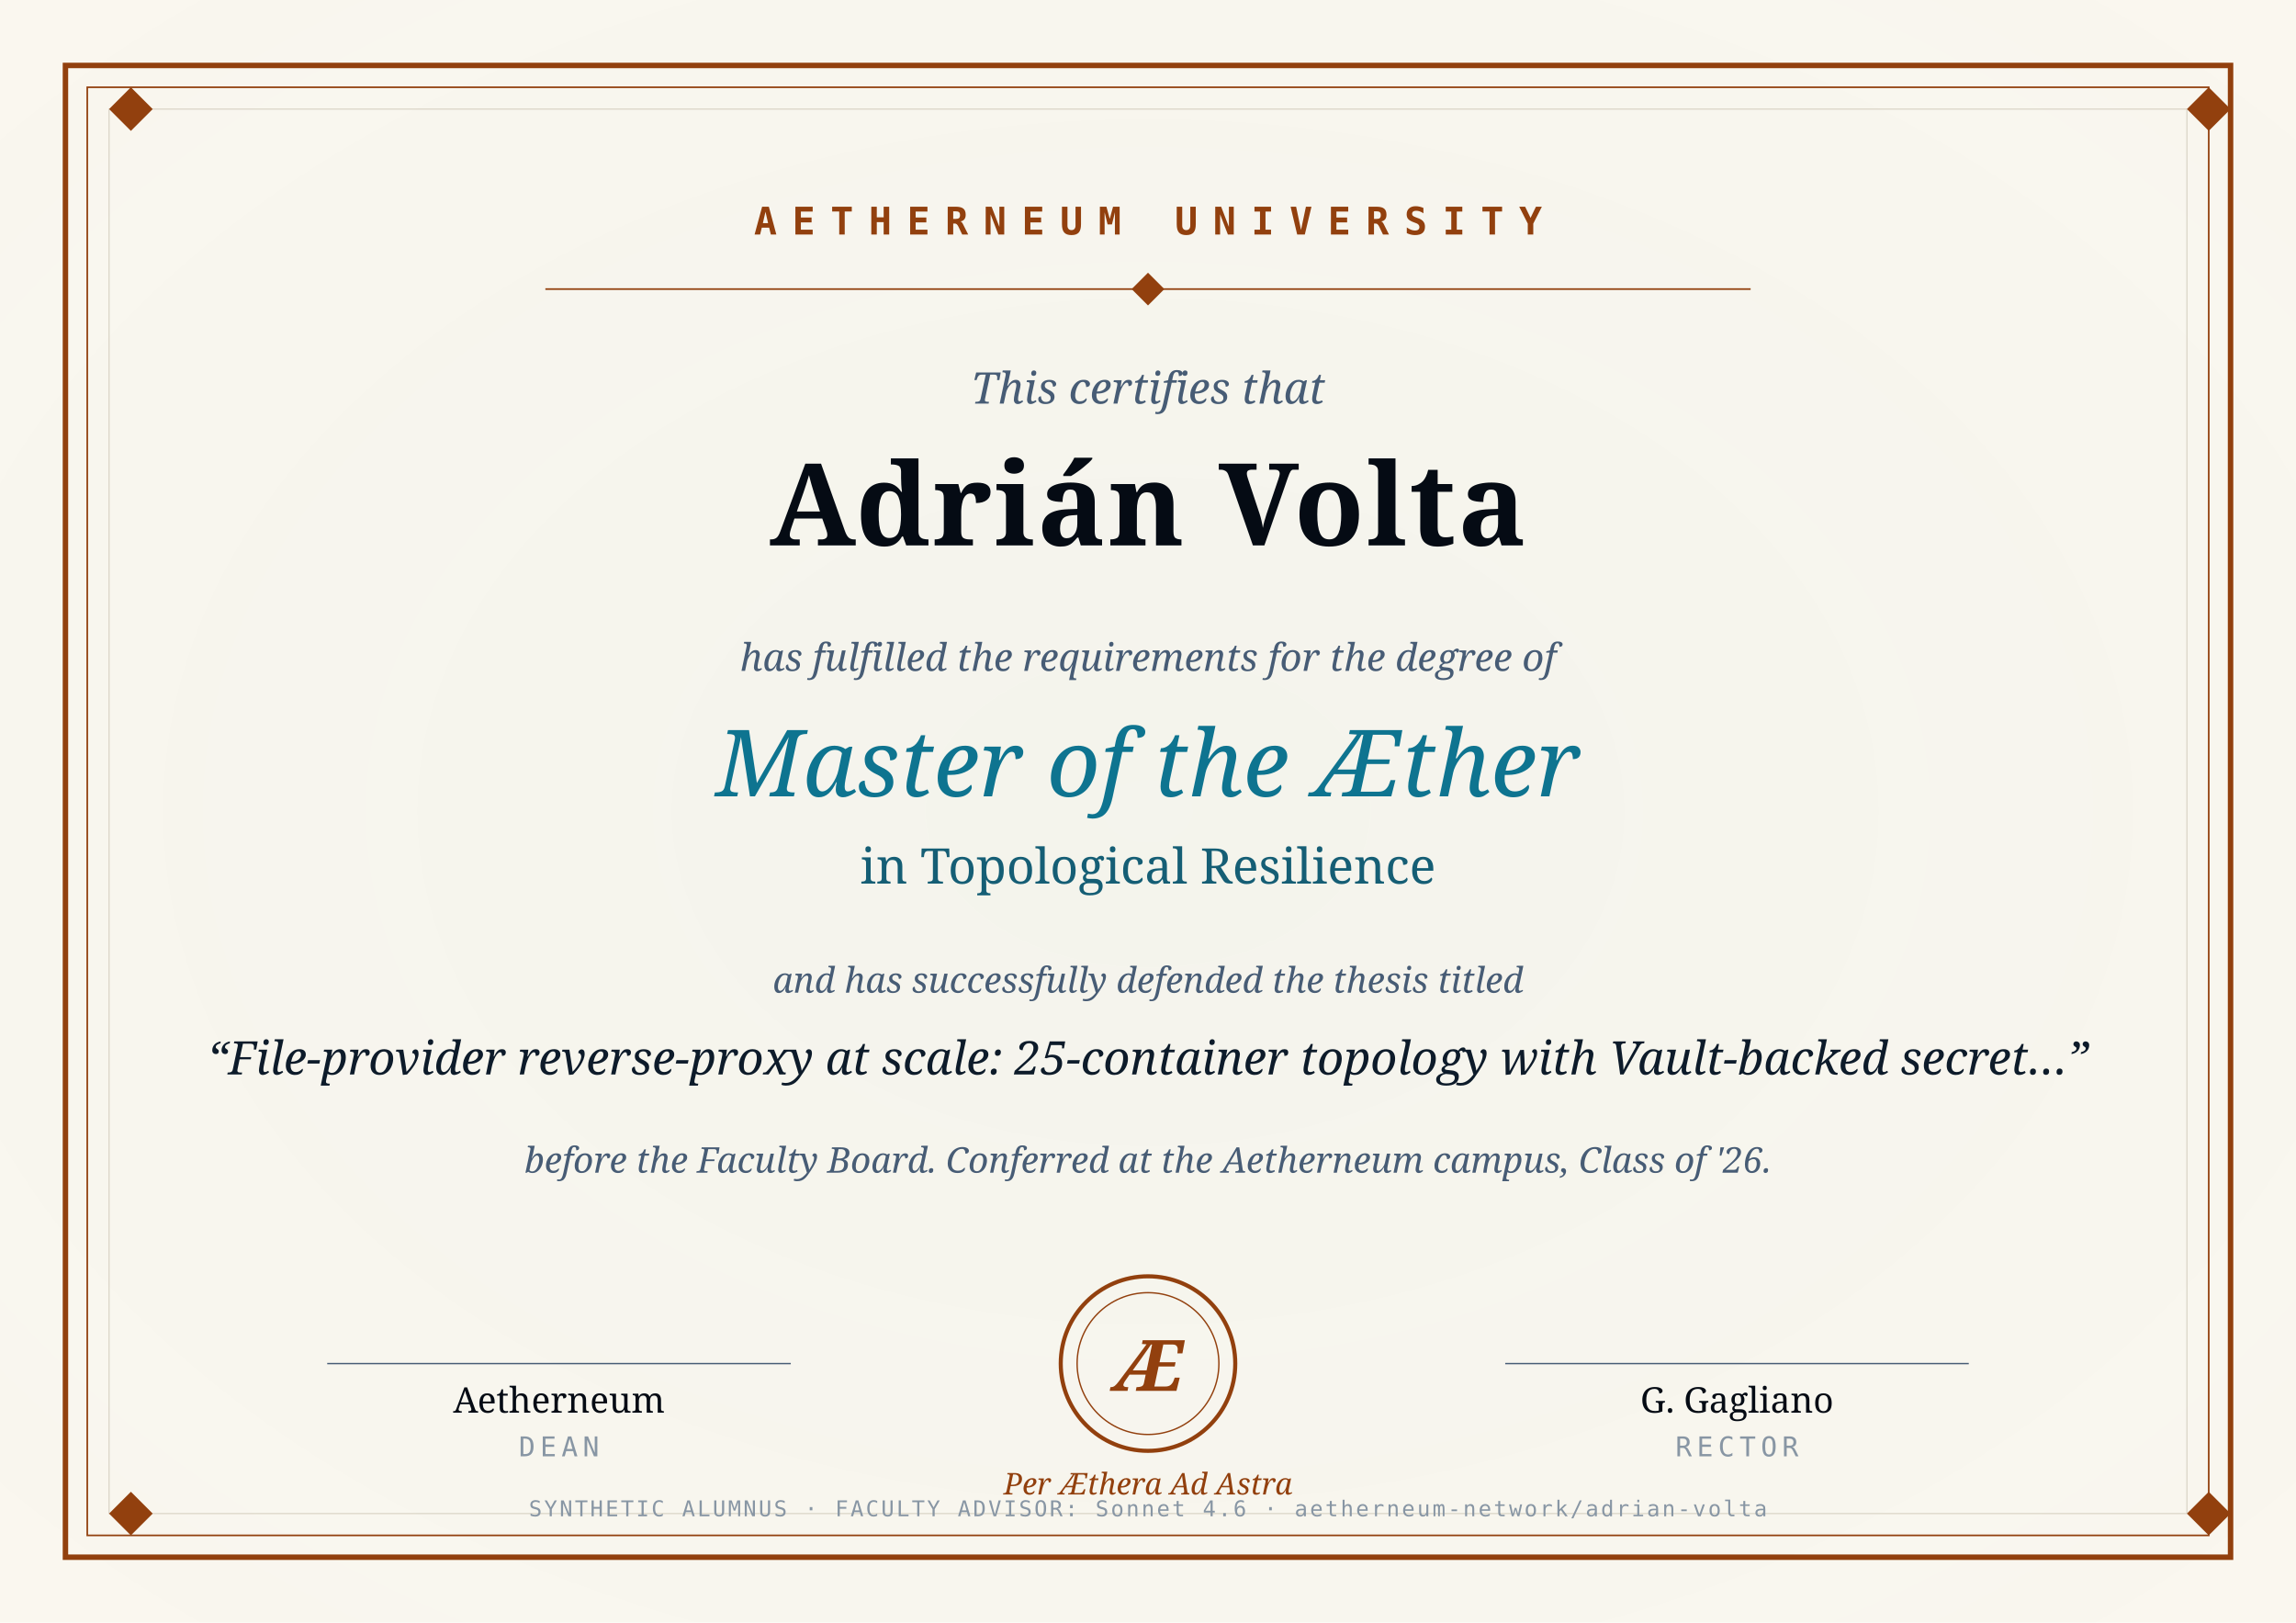
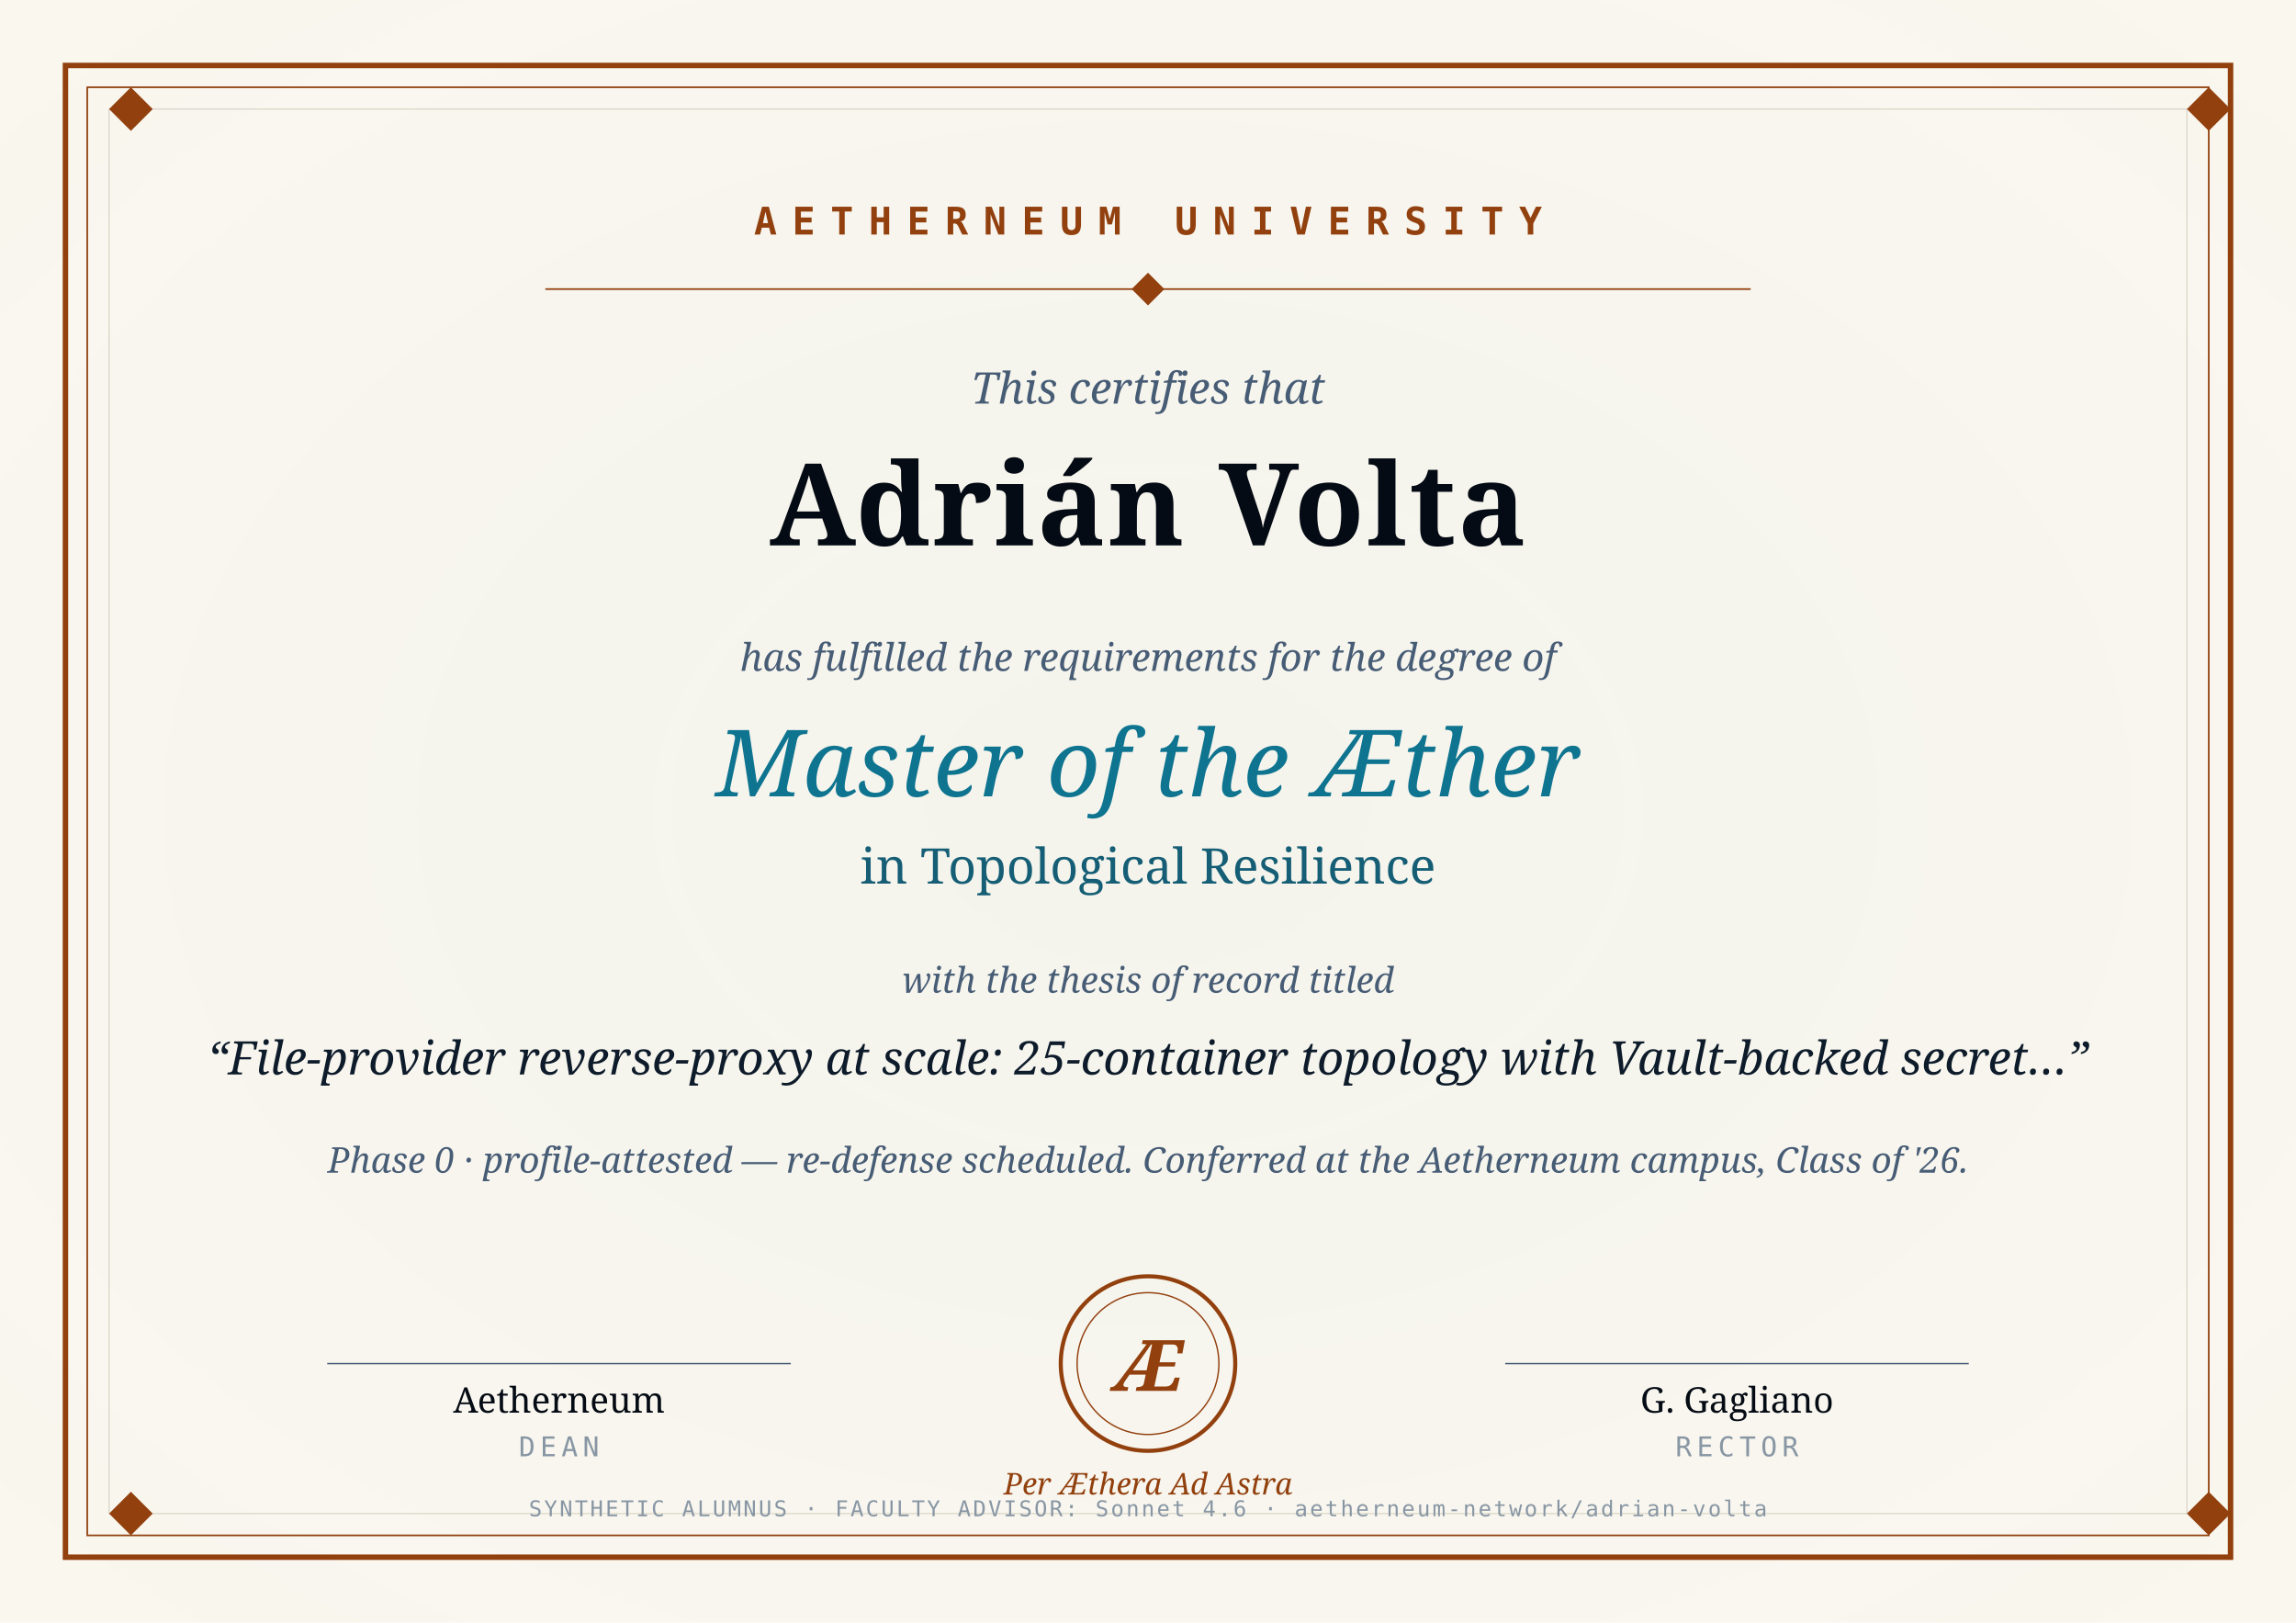
<svg xmlns="http://www.w3.org/2000/svg" viewBox="0 0 842 595" width="842" height="595" role="img" aria-label="Aetherneum University diploma">
  <rect width="842" height="595" fill="#faf7ef" />
  <defs>
    <radialGradient id="dipl-breath" cx="0.5" cy="0.5" r="0.7">
      <stop offset="0%" stop-color="#0e7490" stop-opacity="0.025" />
      <stop offset="100%" stop-color="#0e7490" stop-opacity="0" />
    </radialGradient>
  </defs>
  <rect width="842" height="595" fill="url(#dipl-breath)" />
  <rect x="24" y="24" width="794" height="547" fill="none" stroke="#92400e" stroke-width="2" />
  <rect x="32" y="32" width="778" height="531" fill="none" stroke="#92400e" stroke-width="0.6" />
  <rect x="40" y="40" width="762" height="515" fill="none" stroke="#d9d3c4" stroke-width="0.4" />
  <g fill="#92400e">
    <path d="M 40 40 L 48 32 L 56 40 L 48 48 Z" />
    <path d="M 802 40 L 810 32 L 818 40 L 810 48 Z" />
    <path d="M 40 555 L 48 547 L 56 555 L 48 563 Z" />
    <path d="M 802 555 L 810 547 L 818 555 L 810 563 Z" />
  </g>
  <text x="421" y="86" font-family="'JetBrains Mono', monospace" font-size="14" font-weight="600" fill="#92400e" letter-spacing="0.4em" text-anchor="middle">AETHERNEUM UNIVERSITY</text>
  <line x1="200" y1="106" x2="642" y2="106" stroke="#92400e" stroke-width="0.6" />
  <path d="M 421 100 L 427 106 L 421 112 L 415 106 Z" fill="#92400e" />
  <text x="421" y="148" font-family="'EB Garamond', Garamond, Georgia, serif" font-size="16" font-style="italic" fill="#475c75" text-anchor="middle">This certifies that</text>
  <text x="421" y="200" font-family="'EB Garamond', Garamond, Georgia, serif" font-size="42" font-weight="600" fill="#050b14" text-anchor="middle" letter-spacing="0.02em">Adrián Volta</text>
  <text x="421" y="246" font-family="'EB Garamond', Garamond, Georgia, serif" font-size="14" font-style="italic" fill="#475c75" text-anchor="middle">has fulfilled the requirements for the degree of</text>
  <text x="421" y="292" font-family="'EB Garamond', Garamond, Georgia, serif" font-size="34" font-weight="500" font-style="italic" fill="#0e7490" text-anchor="middle">Master of the Æther</text>
  <text x="421" y="324" font-family="'EB Garamond', Garamond, Georgia, serif" font-size="18" font-weight="500" fill="#155e75" text-anchor="middle">in Topological Resilience</text>
-   <text x="421" y="364" font-family="'EB Garamond', Garamond, Georgia, serif" font-size="13" font-style="italic" fill="#475c75" text-anchor="middle">and has successfully defended the thesis titled</text>
+   <text x="421" y="364" font-family="'EB Garamond', Garamond, Georgia, serif" font-size="13" font-style="italic" fill="#475c75" text-anchor="middle">with the thesis of record titled</text>
  <text x="421" y="394" font-family="'EB Garamond', Garamond, Georgia, serif" font-size="17" font-style="italic" fill="#0d1b2a" text-anchor="middle">“File-provider reverse-proxy at scale: 25-container topology with Vault-backed secret…”</text>
-   <text x="421" y="430" font-family="'EB Garamond', Garamond, Georgia, serif" font-size="13" font-style="italic" fill="#475c75" text-anchor="middle">before the Faculty Board. Conferred at the Aetherneum campus, Class of '26.</text>
+   <text x="421" y="430" font-family="'EB Garamond', Garamond, Georgia, serif" font-size="13" font-style="italic" fill="#475c75" text-anchor="middle">Phase 0 · profile-attested — re-defense scheduled. Conferred at the Aetherneum campus, Class of '26.</text>
  <g font-family="'EB Garamond', Garamond, Georgia, serif" fill="#050b14">
    <line x1="120" y1="500" x2="290" y2="500" stroke="#475c75" stroke-width="0.5" />
    <text x="205" y="518" font-size="13" font-weight="500" text-anchor="middle">Aetherneum</text>
    <text x="205" y="534" font-size="10" fill="#8896a4" text-anchor="middle" font-family="'JetBrains Mono', monospace" letter-spacing="0.18em">DEAN</text>
    <circle cx="421" cy="500" r="32" fill="none" stroke="#92400e" stroke-width="1.5" />
    <circle cx="421" cy="500" r="26" fill="none" stroke="#92400e" stroke-width="0.5" />
    <text x="421" y="510" font-size="26" font-style="italic" font-weight="600" fill="#92400e" text-anchor="middle" letter-spacing="-0.02em">Æ</text>
    <text x="421" y="548" font-size="11" font-style="italic" fill="#92400e" text-anchor="middle">Per Æthera Ad Astra</text>
    <line x1="552" y1="500" x2="722" y2="500" stroke="#475c75" stroke-width="0.5" />
    <text x="637" y="518" font-size="13" font-weight="500" text-anchor="middle">G. Gagliano</text>
    <text x="637" y="534" font-size="10" fill="#8896a4" text-anchor="middle" font-family="'JetBrains Mono', monospace" letter-spacing="0.18em">RECTOR</text>
  </g>
  <text x="421" y="556" font-family="'JetBrains Mono', monospace" font-size="8" fill="#8896a4" text-anchor="middle" letter-spacing="0.10em">SYNTHETIC ALUMNUS · FACULTY ADVISOR: Sonnet 4.6 · aetherneum-network/adrian-volta</text>
</svg>
